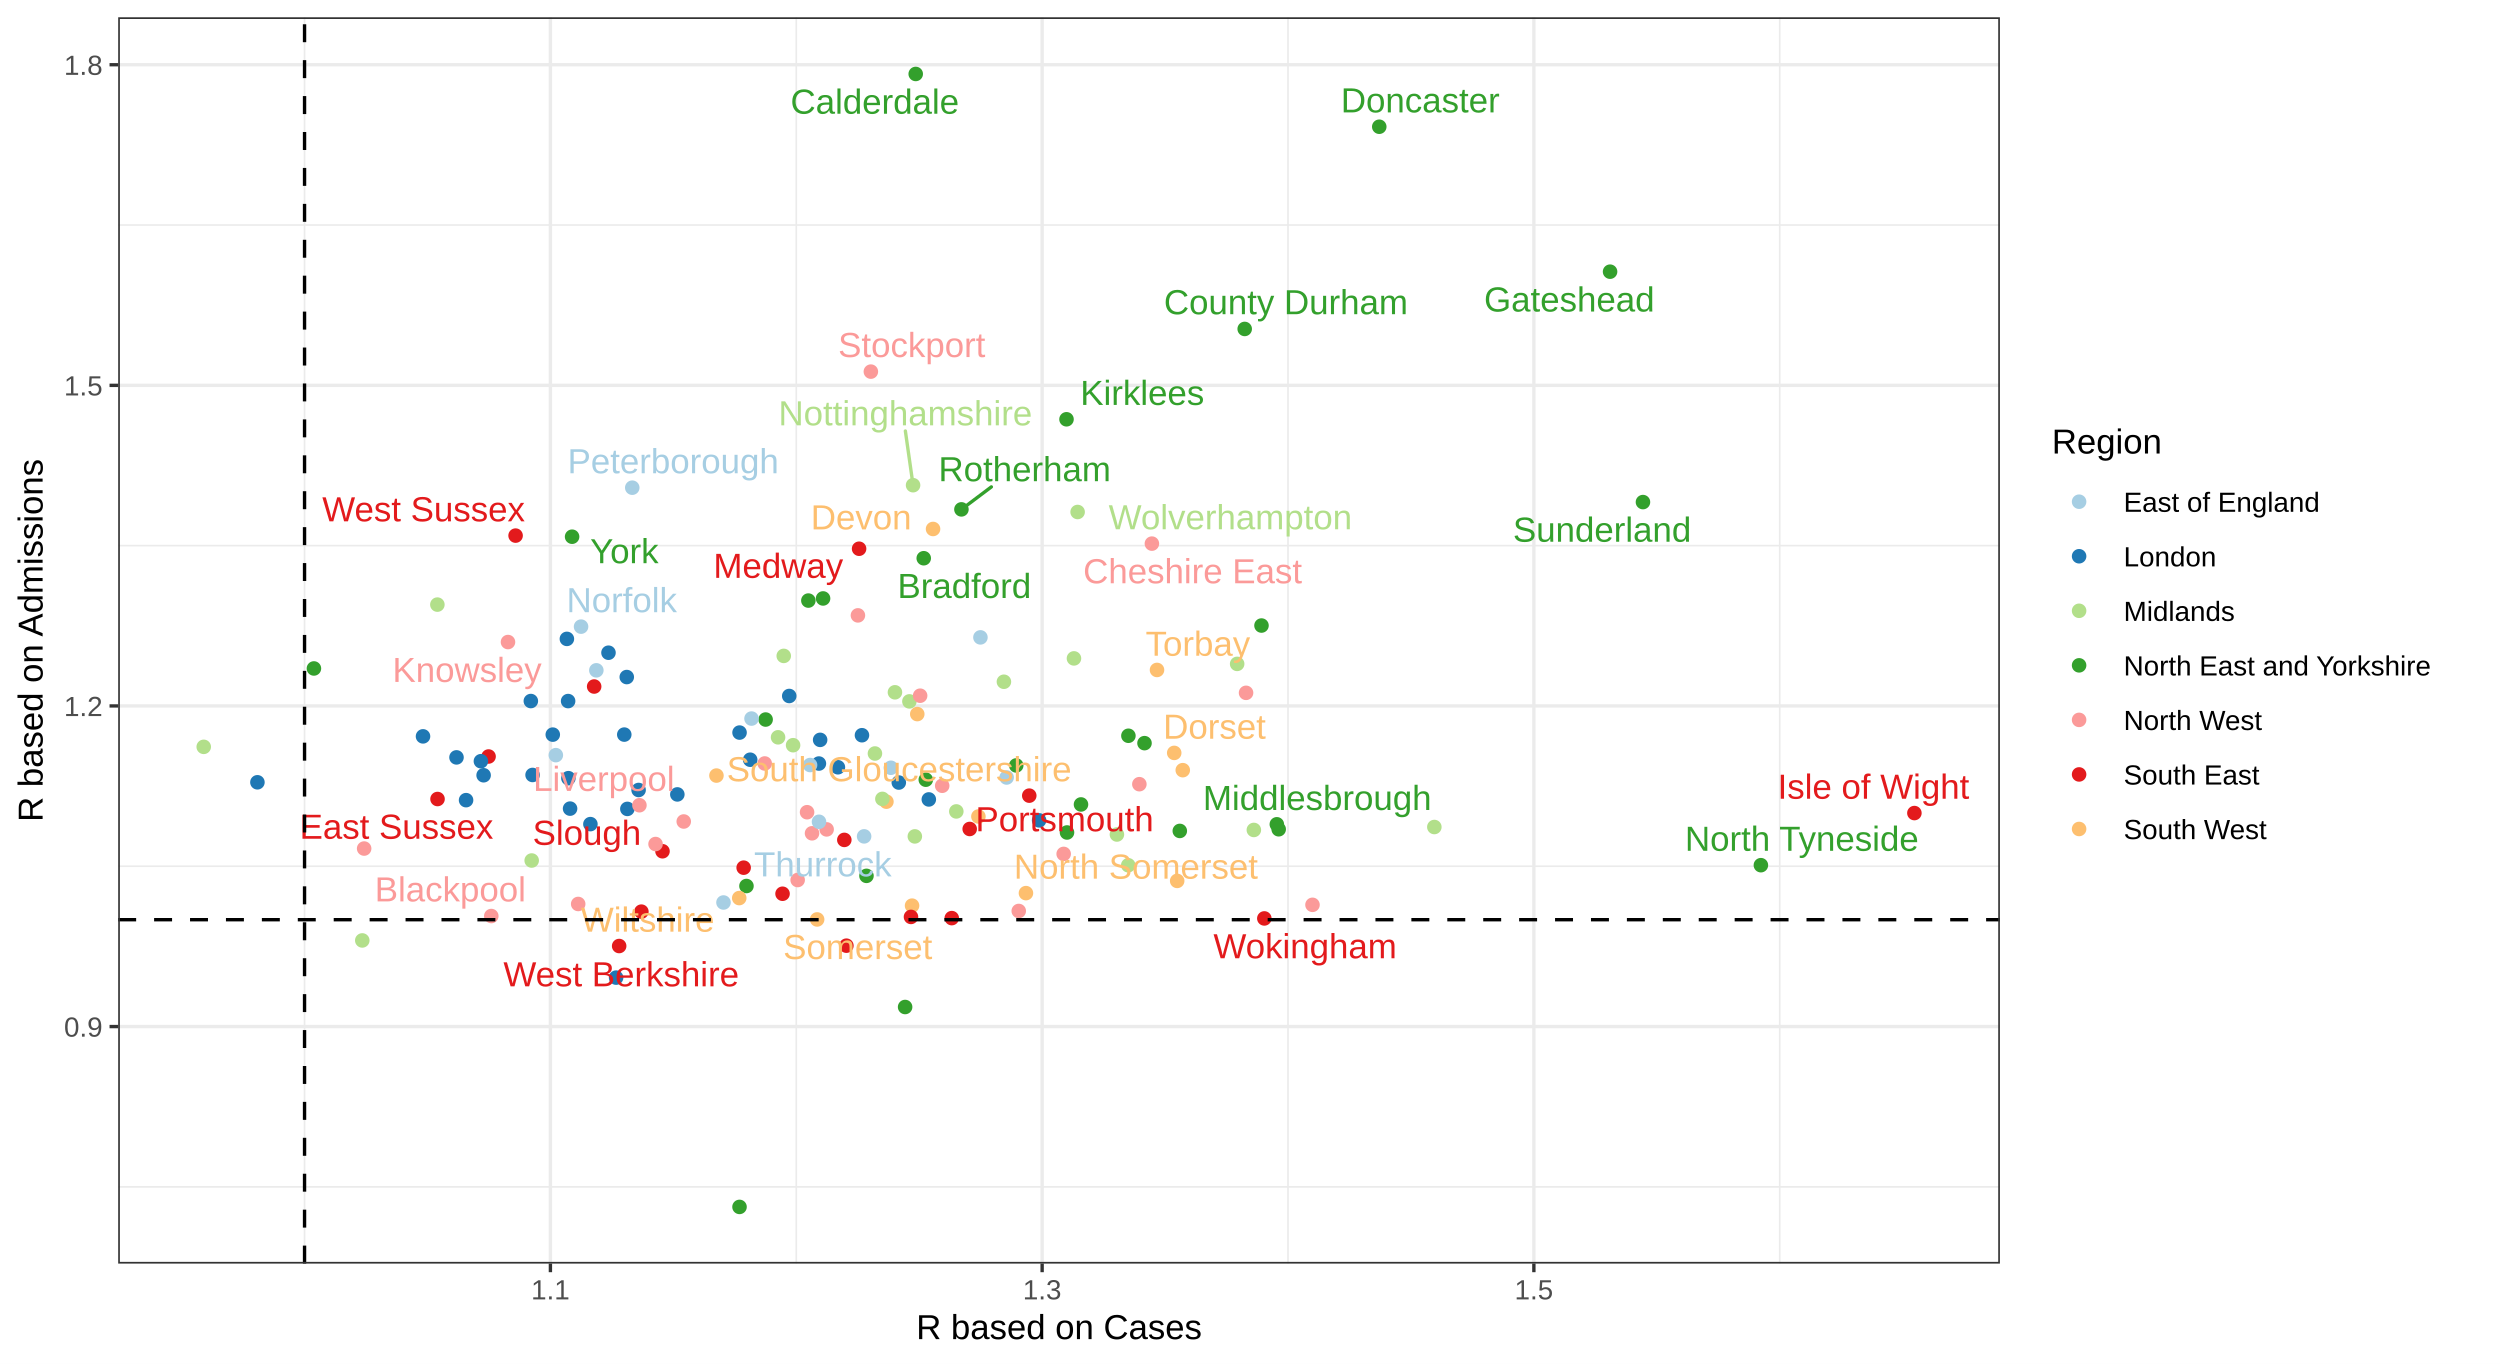
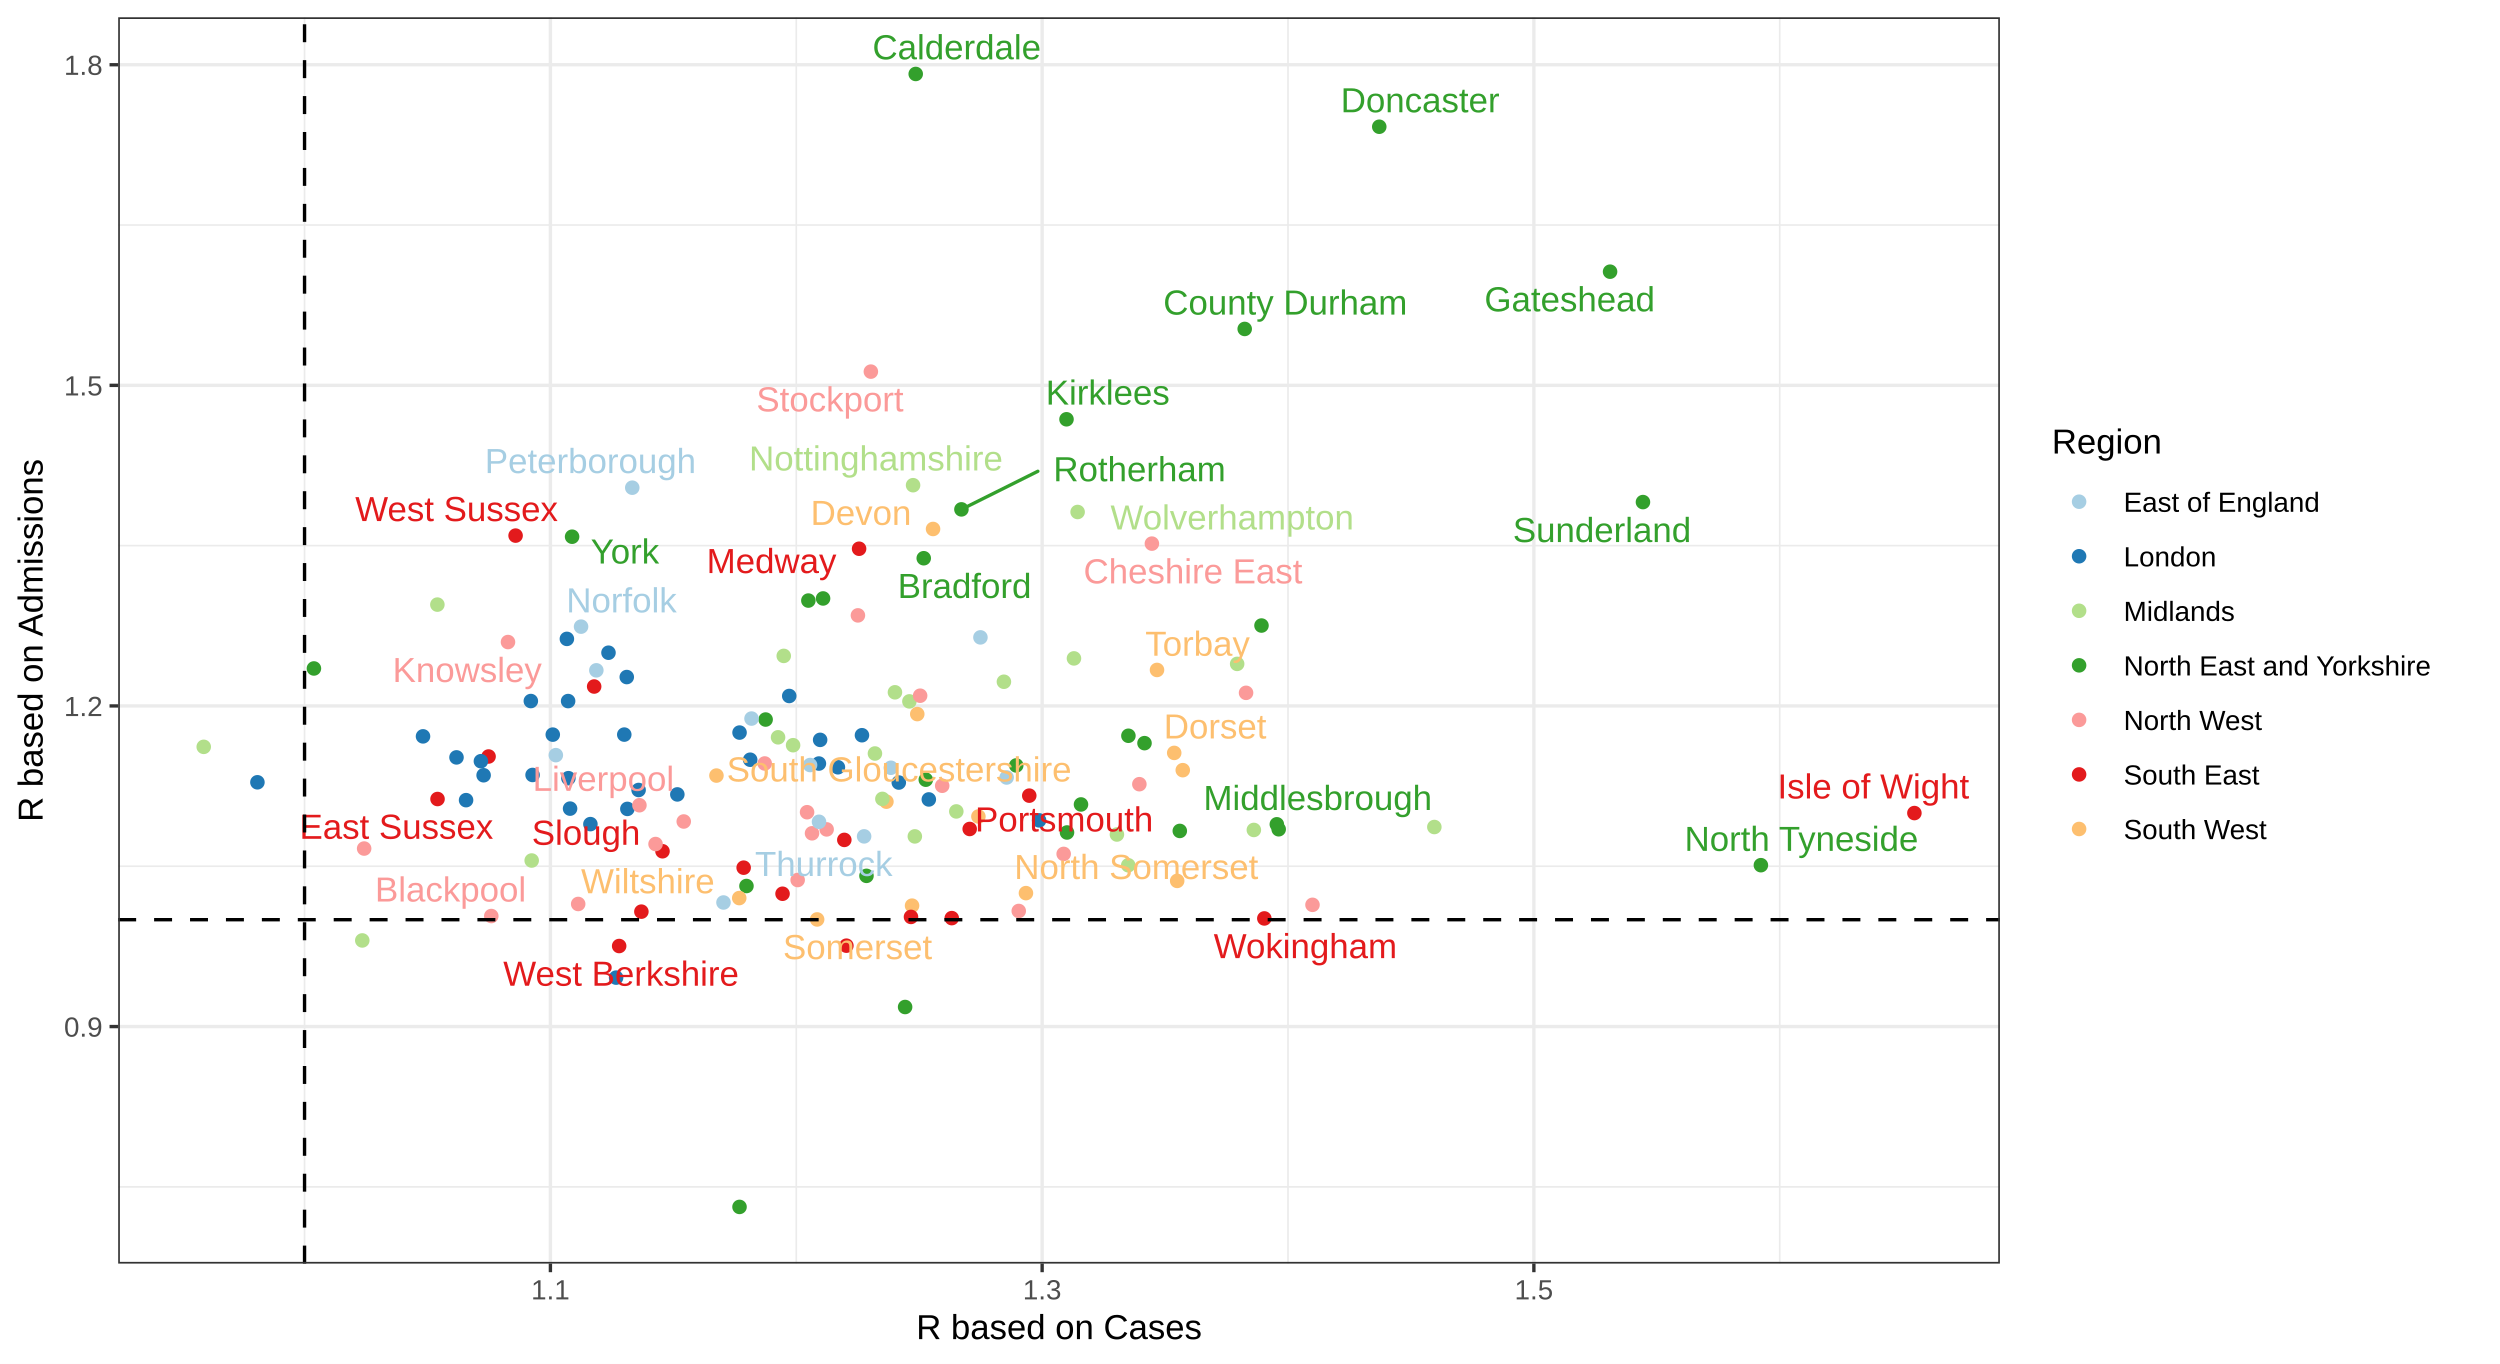
<svg xmlns="http://www.w3.org/2000/svg" class="svglite" width="792.00pt" height="432.00pt" viewBox="0 0 792.00 432.00">
  <defs>
    <style type="text/css">
    .svglite line, .svglite polyline, .svglite polygon, .svglite path, .svglite rect, .svglite circle {
      fill: none;
      stroke: #000000;
      stroke-linecap: round;
      stroke-linejoin: round;
      stroke-miterlimit: 10.00;
    }
    .svglite text {
      white-space: pre;
    }
  </style>
  </defs>
  <rect width="100%" height="100%" style="stroke: none; fill: #FFFFFF;" />
  <defs>
    <clipPath id="cpMC4wMHw3OTIuMDB8MC4wMHw0MzIuMDA=">
      <rect x="0.00" y="0.00" width="792.00" height="432.00" />
    </clipPath>
  </defs>
  <g clip-path="url(#cpMC4wMHw3OTIuMDB8MC4wMHw0MzIuMDA=)">
    <rect x="-0" y="0.00" width="792.00" height="432.00" style="stroke-width: 1.07; stroke: #FFFFFF; fill: #FFFFFF;" />
  </g>
  <defs>
    <clipPath id="cpMzcuNDR8NjMzLjU4fDUuNDh8NDAwLjI5">
      <rect x="37.44" y="5.48" width="596.13" height="394.82" />
    </clipPath>
  </defs>
  <g clip-path="url(#cpMzcuNDR8NjMzLjU4fDUuNDh8NDAwLjI5)">
    <rect x="37.44" y="5.48" width="596.13" height="394.82" style="stroke-width: 1.07; stroke: none; fill: #FFFFFF;" />
    <polyline points="37.44,376.00 633.58,376.00 " style="stroke-width: 0.53; stroke: #EBEBEB; stroke-linecap: butt;" />
    <polyline points="37.44,274.43 633.58,274.43 " style="stroke-width: 0.53; stroke: #EBEBEB; stroke-linecap: butt;" />
    <polyline points="37.44,172.86 633.58,172.86 " style="stroke-width: 0.53; stroke: #EBEBEB; stroke-linecap: butt;" />
    <polyline points="37.44,71.29 633.58,71.29 " style="stroke-width: 0.53; stroke: #EBEBEB; stroke-linecap: butt;" />
    <polyline points="96.48,400.29 96.48,5.48 " style="stroke-width: 0.53; stroke: #EBEBEB; stroke-linecap: butt;" />
    <polyline points="252.26,400.29 252.26,5.48 " style="stroke-width: 0.53; stroke: #EBEBEB; stroke-linecap: butt;" />
    <polyline points="408.04,400.29 408.04,5.48 " style="stroke-width: 0.53; stroke: #EBEBEB; stroke-linecap: butt;" />
    <polyline points="563.82,400.29 563.82,5.48 " style="stroke-width: 0.53; stroke: #EBEBEB; stroke-linecap: butt;" />
    <polyline points="37.44,325.21 633.58,325.21 " style="stroke-width: 1.07; stroke: #EBEBEB; stroke-linecap: butt;" />
    <polyline points="37.44,223.64 633.58,223.64 " style="stroke-width: 1.07; stroke: #EBEBEB; stroke-linecap: butt;" />
    <polyline points="37.44,122.08 633.58,122.08 " style="stroke-width: 1.07; stroke: #EBEBEB; stroke-linecap: butt;" />
    <polyline points="37.44,20.51 633.58,20.51 " style="stroke-width: 1.07; stroke: #EBEBEB; stroke-linecap: butt;" />
    <polyline points="174.37,400.29 174.37,5.48 " style="stroke-width: 1.07; stroke: #EBEBEB; stroke-linecap: butt;" />
    <polyline points="330.15,400.29 330.15,5.48 " style="stroke-width: 1.07; stroke: #EBEBEB; stroke-linecap: butt;" />
    <polyline points="485.93,400.29 485.93,5.48 " style="stroke-width: 1.07; stroke: #EBEBEB; stroke-linecap: butt;" />
    <circle cx="175.12" cy="232.73" r="1.95" style="stroke-width: 0.71; stroke: #1F78B4; fill: #1F78B4;" />
    <circle cx="134.01" cy="233.28" r="1.95" style="stroke-width: 0.71; stroke: #1F78B4; fill: #1F78B4;" />
    <circle cx="234.28" cy="382.35" r="1.95" style="stroke-width: 0.71; stroke: #33A02C; fill: #33A02C;" />
    <circle cx="288.94" cy="286.91" r="1.95" style="stroke-width: 0.71; stroke: #FDBF6F; fill: #FDBF6F;" />
    <circle cx="310.60" cy="201.92" r="1.95" style="stroke-width: 0.71; stroke: #A6CEE3; fill: #A6CEE3;" />
    <circle cx="144.62" cy="239.94" r="1.95" style="stroke-width: 0.71; stroke: #1F78B4; fill: #1F78B4;" />
    <circle cx="353.84" cy="264.37" r="1.95" style="stroke-width: 0.71; stroke: #B2DF8A; fill: #B2DF8A;" />
    <circle cx="394.75" cy="219.49" r="1.95" style="stroke-width: 0.71; stroke: #FB9A99; fill: #FB9A99;" />
    <circle cx="155.64" cy="290.20" r="1.95" style="stroke-width: 0.71; stroke: #FB9A99; fill: #FB9A99;" />
    <circle cx="261.88" cy="262.75" r="1.95" style="stroke-width: 0.71; stroke: #FB9A99; fill: #FB9A99;" />
    <circle cx="325.02" cy="282.94" r="1.95" style="stroke-width: 0.71; stroke: #FDBF6F; fill: #FDBF6F;" />
    <circle cx="203.19" cy="288.81" r="1.95" style="stroke-width: 0.71; stroke: #E31A1C; fill: #E31A1C;" />
    <circle cx="292.64" cy="176.85" r="1.95" style="stroke-width: 0.71; stroke: #33A02C; fill: #33A02C;" />
    <circle cx="179.98" cy="222.10" r="1.95" style="stroke-width: 0.71; stroke: #1F78B4; fill: #1F78B4;" />
    <circle cx="188.23" cy="217.49" r="1.95" style="stroke-width: 0.71; stroke: #E31A1C; fill: #E31A1C;" />
    <circle cx="226.97" cy="245.70" r="1.95" style="stroke-width: 0.71; stroke: #FDBF6F; fill: #FDBF6F;" />
    <circle cx="187.04" cy="261.08" r="1.95" style="stroke-width: 0.71; stroke: #1F78B4; fill: #1F78B4;" />
    <circle cx="288.60" cy="290.48" r="1.95" style="stroke-width: 0.71; stroke: #E31A1C; fill: #E31A1C;" />
    <circle cx="252.70" cy="278.79" r="1.95" style="stroke-width: 0.71; stroke: #FB9A99; fill: #FB9A99;" />
    <circle cx="290.10" cy="23.43" r="1.95" style="stroke-width: 0.71; stroke: #33A02C; fill: #33A02C;" />
    <circle cx="188.92" cy="212.36" r="1.95" style="stroke-width: 0.71; stroke: #A6CEE3; fill: #A6CEE3;" />
    <circle cx="250.03" cy="220.49" r="1.95" style="stroke-width: 0.71; stroke: #1F78B4; fill: #1F78B4;" />
    <circle cx="176.09" cy="239.23" r="1.95" style="stroke-width: 0.71; stroke: #A6CEE3; fill: #A6CEE3;" />
    <circle cx="364.92" cy="172.22" r="1.95" style="stroke-width: 0.71; stroke: #FB9A99; fill: #FB9A99;" />
    <circle cx="216.61" cy="260.25" r="1.95" style="stroke-width: 0.71; stroke: #FB9A99; fill: #FB9A99;" />
    <circle cx="394.32" cy="104.21" r="1.95" style="stroke-width: 0.71; stroke: #33A02C; fill: #33A02C;" />
    <circle cx="288.10" cy="222.20" r="1.95" style="stroke-width: 0.71; stroke: #B2DF8A; fill: #B2DF8A;" />
    <circle cx="195.18" cy="309.71" r="1.95" style="stroke-width: 0.71; stroke: #1F78B4; fill: #1F78B4;" />
    <circle cx="274.50" cy="277.47" r="1.95" style="stroke-width: 0.71; stroke: #33A02C; fill: #33A02C;" />
    <circle cx="405.09" cy="262.71" r="1.95" style="stroke-width: 0.71; stroke: #33A02C; fill: #33A02C;" />
    <circle cx="289.82" cy="264.97" r="1.95" style="stroke-width: 0.71; stroke: #B2DF8A; fill: #B2DF8A;" />
    <circle cx="340.23" cy="208.58" r="1.95" style="stroke-width: 0.71; stroke: #B2DF8A; fill: #B2DF8A;" />
    <circle cx="295.59" cy="167.58" r="1.95" style="stroke-width: 0.71; stroke: #FDBF6F; fill: #FDBF6F;" />
    <circle cx="436.95" cy="40.15" r="1.95" style="stroke-width: 0.71; stroke: #33A02C; fill: #33A02C;" />
    <circle cx="371.99" cy="238.52" r="1.95" style="stroke-width: 0.71; stroke: #FDBF6F; fill: #FDBF6F;" />
    <circle cx="318.04" cy="215.98" r="1.95" style="stroke-width: 0.71; stroke: #B2DF8A; fill: #B2DF8A;" />
    <circle cx="234.29" cy="232.08" r="1.95" style="stroke-width: 0.71; stroke: #1F78B4; fill: #1F78B4;" />
    <circle cx="260.75" cy="189.59" r="1.95" style="stroke-width: 0.71; stroke: #33A02C; fill: #33A02C;" />
    <circle cx="138.61" cy="253.13" r="1.95" style="stroke-width: 0.71; stroke: #E31A1C; fill: #E31A1C;" />
    <circle cx="180.60" cy="256.17" r="1.95" style="stroke-width: 0.71; stroke: #1F78B4; fill: #1F78B4;" />
    <circle cx="229.20" cy="285.91" r="1.95" style="stroke-width: 0.71; stroke: #A6CEE3; fill: #A6CEE3;" />
    <circle cx="510.07" cy="86.07" r="1.95" style="stroke-width: 0.71; stroke: #33A02C; fill: #33A02C;" />
    <circle cx="309.96" cy="258.66" r="1.95" style="stroke-width: 0.71; stroke: #FDBF6F; fill: #FDBF6F;" />
    <circle cx="259.43" cy="241.89" r="1.95" style="stroke-width: 0.71; stroke: #1F78B4; fill: #1F78B4;" />
    <circle cx="242.27" cy="241.87" r="1.95" style="stroke-width: 0.71; stroke: #FB9A99; fill: #FB9A99;" />
    <circle cx="81.55" cy="247.83" r="1.95" style="stroke-width: 0.71; stroke: #1F78B4; fill: #1F78B4;" />
    <circle cx="268.14" cy="299.59" r="1.95" style="stroke-width: 0.71; stroke: #E31A1C; fill: #E31A1C;" />
    <circle cx="198.75" cy="256.26" r="1.95" style="stroke-width: 0.71; stroke: #1F78B4; fill: #1F78B4;" />
    <circle cx="168.17" cy="222.09" r="1.95" style="stroke-width: 0.71; stroke: #1F78B4; fill: #1F78B4;" />
    <circle cx="373.76" cy="263.24" r="1.95" style="stroke-width: 0.71; stroke: #33A02C; fill: #33A02C;" />
    <circle cx="197.77" cy="232.72" r="1.95" style="stroke-width: 0.71; stroke: #1F78B4; fill: #1F78B4;" />
    <circle cx="114.77" cy="297.93" r="1.95" style="stroke-width: 0.71; stroke: #B2DF8A; fill: #B2DF8A;" />
    <circle cx="256.63" cy="242.36" r="1.95" style="stroke-width: 0.71; stroke: #A6CEE3; fill: #A6CEE3;" />
    <circle cx="192.77" cy="206.78" r="1.95" style="stroke-width: 0.71; stroke: #1F78B4; fill: #1F78B4;" />
    <circle cx="179.59" cy="202.40" r="1.95" style="stroke-width: 0.71; stroke: #1F78B4; fill: #1F78B4;" />
    <circle cx="606.48" cy="257.58" r="1.95" style="stroke-width: 0.71; stroke: #E31A1C; fill: #E31A1C;" />
    <circle cx="198.56" cy="214.49" r="1.95" style="stroke-width: 0.71; stroke: #1F78B4; fill: #1F78B4;" />
    <circle cx="180.07" cy="246.53" r="1.95" style="stroke-width: 0.71; stroke: #1F78B4; fill: #1F78B4;" />
    <circle cx="154.78" cy="239.66" r="1.95" style="stroke-width: 0.71; stroke: #E31A1C; fill: #E31A1C;" />
    <circle cx="321.94" cy="242.49" r="1.95" style="stroke-width: 0.71; stroke: #33A02C; fill: #33A02C;" />
    <circle cx="202.31" cy="250.27" r="1.95" style="stroke-width: 0.71; stroke: #1F78B4; fill: #1F78B4;" />
    <circle cx="337.87" cy="132.83" r="1.95" style="stroke-width: 0.71; stroke: #33A02C; fill: #33A02C;" />
    <circle cx="160.93" cy="203.40" r="1.95" style="stroke-width: 0.71; stroke: #FB9A99; fill: #FB9A99;" />
    <circle cx="265.45" cy="243.07" r="1.95" style="stroke-width: 0.71; stroke: #1F78B4; fill: #1F78B4;" />
    <circle cx="257.25" cy="263.99" r="1.95" style="stroke-width: 0.71; stroke: #FB9A99; fill: #FB9A99;" />
    <circle cx="242.55" cy="227.95" r="1.95" style="stroke-width: 0.71; stroke: #33A02C; fill: #33A02C;" />
    <circle cx="277.18" cy="238.71" r="1.95" style="stroke-width: 0.71; stroke: #B2DF8A; fill: #B2DF8A;" />
    <circle cx="251.25" cy="236.08" r="1.95" style="stroke-width: 0.71; stroke: #B2DF8A; fill: #B2DF8A;" />
    <circle cx="259.82" cy="234.39" r="1.95" style="stroke-width: 0.71; stroke: #1F78B4; fill: #1F78B4;" />
    <circle cx="138.56" cy="191.54" r="1.95" style="stroke-width: 0.71; stroke: #B2DF8A; fill: #B2DF8A;" />
    <circle cx="202.57" cy="255.10" r="1.95" style="stroke-width: 0.71; stroke: #FB9A99; fill: #FB9A99;" />
    <circle cx="238.08" cy="227.64" r="1.95" style="stroke-width: 0.71; stroke: #A6CEE3; fill: #A6CEE3;" />
    <circle cx="360.95" cy="248.43" r="1.95" style="stroke-width: 0.71; stroke: #FB9A99; fill: #FB9A99;" />
    <circle cx="272.16" cy="173.84" r="1.95" style="stroke-width: 0.71; stroke: #E31A1C; fill: #E31A1C;" />
    <circle cx="168.72" cy="245.51" r="1.95" style="stroke-width: 0.71; stroke: #1F78B4; fill: #1F78B4;" />
    <circle cx="404.50" cy="261.14" r="1.95" style="stroke-width: 0.71; stroke: #33A02C; fill: #33A02C;" />
    <circle cx="282.23" cy="243.23" r="1.95" style="stroke-width: 0.71; stroke: #A6CEE3; fill: #A6CEE3;" />
    <circle cx="286.74" cy="319.02" r="1.95" style="stroke-width: 0.71; stroke: #33A02C; fill: #33A02C;" />
    <circle cx="214.58" cy="251.67" r="1.95" style="stroke-width: 0.71; stroke: #1F78B4; fill: #1F78B4;" />
    <circle cx="184.08" cy="198.52" r="1.95" style="stroke-width: 0.71; stroke: #A6CEE3; fill: #A6CEE3;" />
    <circle cx="293.29" cy="247.01" r="1.95" style="stroke-width: 0.71; stroke: #33A02C; fill: #33A02C;" />
    <circle cx="99.45" cy="211.77" r="1.95" style="stroke-width: 0.71; stroke: #33A02C; fill: #33A02C;" />
    <circle cx="372.93" cy="279.07" r="1.95" style="stroke-width: 0.71; stroke: #FDBF6F; fill: #FDBF6F;" />
    <circle cx="557.85" cy="274.09" r="1.95" style="stroke-width: 0.71; stroke: #33A02C; fill: #33A02C;" />
    <circle cx="256.09" cy="190.26" r="1.95" style="stroke-width: 0.71; stroke: #33A02C; fill: #33A02C;" />
    <circle cx="168.44" cy="272.61" r="1.95" style="stroke-width: 0.71; stroke: #B2DF8A; fill: #B2DF8A;" />
    <circle cx="338.03" cy="263.73" r="1.95" style="stroke-width: 0.71; stroke: #33A02C; fill: #33A02C;" />
    <circle cx="64.54" cy="236.60" r="1.95" style="stroke-width: 0.71; stroke: #B2DF8A; fill: #B2DF8A;" />
    <circle cx="289.26" cy="153.71" r="1.95" style="stroke-width: 0.71; stroke: #B2DF8A; fill: #B2DF8A;" />
    <circle cx="322.74" cy="288.60" r="1.95" style="stroke-width: 0.71; stroke: #FB9A99; fill: #FB9A99;" />
    <circle cx="307.20" cy="262.62" r="1.95" style="stroke-width: 0.71; stroke: #E31A1C; fill: #E31A1C;" />
    <circle cx="200.30" cy="154.50" r="1.95" style="stroke-width: 0.71; stroke: #A6CEE3; fill: #A6CEE3;" />
    <circle cx="290.59" cy="226.22" r="1.95" style="stroke-width: 0.71; stroke: #FDBF6F; fill: #FDBF6F;" />
    <circle cx="326.07" cy="252.06" r="1.95" style="stroke-width: 0.71; stroke: #E31A1C; fill: #E31A1C;" />
    <circle cx="301.52" cy="290.86" r="1.95" style="stroke-width: 0.71; stroke: #E31A1C; fill: #E31A1C;" />
    <circle cx="273.07" cy="232.92" r="1.95" style="stroke-width: 0.71; stroke: #1F78B4; fill: #1F78B4;" />
    <circle cx="236.48" cy="280.69" r="1.95" style="stroke-width: 0.71; stroke: #33A02C; fill: #33A02C;" />
    <circle cx="237.66" cy="240.68" r="1.95" style="stroke-width: 0.71; stroke: #1F78B4; fill: #1F78B4;" />
    <circle cx="415.80" cy="286.65" r="1.95" style="stroke-width: 0.71; stroke: #FB9A99; fill: #FB9A99;" />
    <circle cx="304.58" cy="161.37" r="1.95" style="stroke-width: 0.71; stroke: #33A02C; fill: #33A02C;" />
    <circle cx="183.17" cy="286.38" r="1.95" style="stroke-width: 0.71; stroke: #FB9A99; fill: #FB9A99;" />
    <circle cx="357.43" cy="274.11" r="1.95" style="stroke-width: 0.71; stroke: #B2DF8A; fill: #B2DF8A;" />
    <circle cx="115.36" cy="268.82" r="1.95" style="stroke-width: 0.71; stroke: #FB9A99; fill: #FB9A99;" />
    <circle cx="362.58" cy="235.43" r="1.95" style="stroke-width: 0.71; stroke: #33A02C; fill: #33A02C;" />
    <circle cx="283.52" cy="219.32" r="1.95" style="stroke-width: 0.71; stroke: #B2DF8A; fill: #B2DF8A;" />
    <circle cx="209.88" cy="269.68" r="1.95" style="stroke-width: 0.71; stroke: #E31A1C; fill: #E31A1C;" />
    <circle cx="397.22" cy="262.93" r="1.95" style="stroke-width: 0.71; stroke: #B2DF8A; fill: #B2DF8A;" />
    <circle cx="258.87" cy="291.28" r="1.95" style="stroke-width: 0.71; stroke: #FDBF6F; fill: #FDBF6F;" />
    <circle cx="280.82" cy="253.97" r="1.95" style="stroke-width: 0.71; stroke: #FDBF6F; fill: #FDBF6F;" />
    <circle cx="357.48" cy="233.09" r="1.95" style="stroke-width: 0.71; stroke: #33A02C; fill: #33A02C;" />
    <circle cx="247.91" cy="283.14" r="1.95" style="stroke-width: 0.71; stroke: #E31A1C; fill: #E31A1C;" />
    <circle cx="259.46" cy="260.34" r="1.95" style="stroke-width: 0.71; stroke: #A6CEE3; fill: #A6CEE3;" />
    <circle cx="284.74" cy="247.91" r="1.95" style="stroke-width: 0.71; stroke: #1F78B4; fill: #1F78B4;" />
    <circle cx="271.79" cy="194.95" r="1.95" style="stroke-width: 0.71; stroke: #FB9A99; fill: #FB9A99;" />
    <circle cx="279.54" cy="253.09" r="1.95" style="stroke-width: 0.71; stroke: #B2DF8A; fill: #B2DF8A;" />
    <circle cx="275.89" cy="117.73" r="1.95" style="stroke-width: 0.71; stroke: #FB9A99; fill: #FB9A99;" />
    <circle cx="399.64" cy="198.17" r="1.95" style="stroke-width: 0.71; stroke: #33A02C; fill: #33A02C;" />
    <circle cx="454.40" cy="262.00" r="1.95" style="stroke-width: 0.71; stroke: #B2DF8A; fill: #B2DF8A;" />
    <circle cx="318.90" cy="246.31" r="1.95" style="stroke-width: 0.71; stroke: #A6CEE3; fill: #A6CEE3;" />
    <circle cx="520.49" cy="159.06" r="1.95" style="stroke-width: 0.71; stroke: #33A02C; fill: #33A02C;" />
    <circle cx="267.48" cy="266.08" r="1.95" style="stroke-width: 0.71; stroke: #E31A1C; fill: #E31A1C;" />
    <circle cx="294.25" cy="253.26" r="1.95" style="stroke-width: 0.71; stroke: #1F78B4; fill: #1F78B4;" />
    <circle cx="374.70" cy="243.99" r="1.95" style="stroke-width: 0.71; stroke: #FDBF6F; fill: #FDBF6F;" />
    <circle cx="298.49" cy="248.93" r="1.95" style="stroke-width: 0.71; stroke: #FB9A99; fill: #FB9A99;" />
    <circle cx="246.49" cy="233.58" r="1.95" style="stroke-width: 0.71; stroke: #B2DF8A; fill: #B2DF8A;" />
    <circle cx="273.75" cy="264.96" r="1.95" style="stroke-width: 0.71; stroke: #A6CEE3; fill: #A6CEE3;" />
    <circle cx="366.54" cy="212.24" r="1.95" style="stroke-width: 0.71; stroke: #FDBF6F; fill: #FDBF6F;" />
    <circle cx="329.19" cy="259.89" r="1.95" style="stroke-width: 0.71; stroke: #1F78B4; fill: #1F78B4;" />
    <circle cx="255.68" cy="257.31" r="1.95" style="stroke-width: 0.71; stroke: #FB9A99; fill: #FB9A99;" />
    <circle cx="342.46" cy="254.85" r="1.95" style="stroke-width: 0.71; stroke: #33A02C; fill: #33A02C;" />
    <circle cx="391.93" cy="210.32" r="1.95" style="stroke-width: 0.71; stroke: #B2DF8A; fill: #B2DF8A;" />
    <circle cx="147.65" cy="253.49" r="1.95" style="stroke-width: 0.71; stroke: #1F78B4; fill: #1F78B4;" />
    <circle cx="152.35" cy="241.15" r="1.95" style="stroke-width: 0.71; stroke: #1F78B4; fill: #1F78B4;" />
    <circle cx="336.97" cy="270.52" r="1.95" style="stroke-width: 0.71; stroke: #FB9A99; fill: #FB9A99;" />
    <circle cx="248.29" cy="207.79" r="1.95" style="stroke-width: 0.71; stroke: #B2DF8A; fill: #B2DF8A;" />
    <circle cx="196.15" cy="299.70" r="1.95" style="stroke-width: 0.71; stroke: #E31A1C; fill: #E31A1C;" />
    <circle cx="163.34" cy="169.68" r="1.95" style="stroke-width: 0.71; stroke: #E31A1C; fill: #E31A1C;" />
    <circle cx="153.21" cy="245.60" r="1.95" style="stroke-width: 0.71; stroke: #1F78B4; fill: #1F78B4;" />
    <circle cx="207.68" cy="267.39" r="1.95" style="stroke-width: 0.71; stroke: #FB9A99; fill: #FB9A99;" />
    <circle cx="234.19" cy="284.51" r="1.95" style="stroke-width: 0.71; stroke: #FDBF6F; fill: #FDBF6F;" />
    <circle cx="235.59" cy="274.88" r="1.95" style="stroke-width: 0.71; stroke: #E31A1C; fill: #E31A1C;" />
    <circle cx="291.50" cy="220.40" r="1.95" style="stroke-width: 0.71; stroke: #FB9A99; fill: #FB9A99;" />
    <circle cx="400.54" cy="290.96" r="1.95" style="stroke-width: 0.71; stroke: #E31A1C; fill: #E31A1C;" />
    <circle cx="341.39" cy="162.20" r="1.95" style="stroke-width: 0.71; stroke: #B2DF8A; fill: #B2DF8A;" />
    <circle cx="302.96" cy="257.06" r="1.95" style="stroke-width: 0.71; stroke: #B2DF8A; fill: #B2DF8A;" />
    <circle cx="181.24" cy="170.03" r="1.95" style="stroke-width: 0.71; stroke: #33A02C; fill: #33A02C;" />
-     <line x1="286.82" y1="136.54" x2="289.13" y2="152.79" style="stroke-width: 1.07; stroke: #B2DF8A;" />
-     <line x1="314.06" y1="154.25" x2="305.51" y2="160.68" style="stroke-width: 1.07; stroke: #33A02C;" />
-     <text x="142.66" y="285.57" text-anchor="middle" style="font-size: 11.04px;fill: #FB9A99; font-family: &quot;Liberation Sans&quot;;" textLength="53.40px" lengthAdjust="spacingAndGlyphs">Blackpool</text>
-     <text x="305.50" y="189.44" text-anchor="middle" style="font-size: 11.04px;fill: #33A02C; font-family: &quot;Liberation Sans&quot;;" textLength="47.83px" lengthAdjust="spacingAndGlyphs">Bradford</text>
-     <text x="277.13" y="36.02" text-anchor="middle" style="font-size: 11.04px;fill: #33A02C; font-family: &quot;Liberation Sans&quot;;" textLength="59.28px" lengthAdjust="spacingAndGlyphs">Calderdale</text>
-     <text x="377.82" y="184.78" text-anchor="middle" style="font-size: 11.04px;fill: #FB9A99; font-family: &quot;Liberation Sans&quot;;" textLength="75.68px" lengthAdjust="spacingAndGlyphs">Cheshire East</text>
-     <text x="407.38" y="99.55" text-anchor="middle" style="font-size: 11.04px;fill: #33A02C; font-family: &quot;Liberation Sans&quot;;" textLength="87.12px" lengthAdjust="spacingAndGlyphs">County Durham</text>
-     <text x="272.81" y="167.70" text-anchor="middle" style="font-size: 11.04px;fill: #FDBF6F; font-family: &quot;Liberation Sans&quot;;" textLength="35.55px" lengthAdjust="spacingAndGlyphs">Devon</text>
-     <text x="449.94" y="35.60" text-anchor="middle" style="font-size: 11.04px;fill: #33A02C; font-family: &quot;Liberation Sans&quot;;" textLength="56.46px" lengthAdjust="spacingAndGlyphs">Doncaster</text>
-     <text x="384.76" y="234.02" text-anchor="middle" style="font-size: 11.04px;fill: #FDBF6F; font-family: &quot;Liberation Sans&quot;;" textLength="36.64px" lengthAdjust="spacingAndGlyphs">Dorset</text>
-     <text x="125.60" y="265.72" text-anchor="middle" style="font-size: 11.04px;fill: #E31A1C; font-family: &quot;Liberation Sans&quot;;" textLength="65.92px" lengthAdjust="spacingAndGlyphs">East Sussex</text>
-     <text x="497.15" y="98.69" text-anchor="middle" style="font-size: 11.04px;fill: #33A02C; font-family: &quot;Liberation Sans&quot;;" textLength="59.71px" lengthAdjust="spacingAndGlyphs">Gateshead</text>
-     <text x="593.50" y="253.04" text-anchor="middle" style="font-size: 11.04px;fill: #E31A1C; font-family: &quot;Liberation Sans&quot;;" textLength="68.54px" lengthAdjust="spacingAndGlyphs">Isle of Wight</text>
-     <text x="361.87" y="128.28" text-anchor="middle" style="font-size: 11.04px;fill: #33A02C; font-family: &quot;Liberation Sans&quot;;" textLength="43.62px" lengthAdjust="spacingAndGlyphs">Kirklees</text>
-     <text x="147.97" y="216.05" text-anchor="middle" style="font-size: 11.04px;fill: #FB9A99; font-family: &quot;Liberation Sans&quot;;" textLength="52.13px" lengthAdjust="spacingAndGlyphs">Knowsley</text>
-     <text x="191.29" y="250.57" text-anchor="middle" style="font-size: 11.04px;fill: #FB9A99; font-family: &quot;Liberation Sans&quot;;" textLength="50.63px" lengthAdjust="spacingAndGlyphs">Liverpool</text>
-     <text x="246.56" y="183.06" text-anchor="middle" style="font-size: 11.04px;fill: #E31A1C; font-family: &quot;Liberation Sans&quot;;" textLength="45.62px" lengthAdjust="spacingAndGlyphs">Medway</text>
-     <text x="417.30" y="256.60" text-anchor="middle" style="font-size: 11.04px;fill: #33A02C; font-family: &quot;Liberation Sans&quot;;" textLength="81.20px" lengthAdjust="spacingAndGlyphs">Middlesbrough</text>
-     <text x="196.96" y="193.94" text-anchor="middle" style="font-size: 11.04px;fill: #A6CEE3; font-family: &quot;Liberation Sans&quot;;" textLength="39.61px" lengthAdjust="spacingAndGlyphs">Norfolk</text>
-     <text x="359.86" y="278.37" text-anchor="middle" style="font-size: 11.04px;fill: #FDBF6F; font-family: &quot;Liberation Sans&quot;;" textLength="87.03px" lengthAdjust="spacingAndGlyphs">North Somerset</text>
-     <text x="570.82" y="269.53" text-anchor="middle" style="font-size: 11.04px;fill: #33A02C; font-family: &quot;Liberation Sans&quot;;" textLength="82.29px" lengthAdjust="spacingAndGlyphs">North Tyneside</text>
-     <text x="286.81" y="134.74" text-anchor="middle" style="font-size: 11.04px;fill: #B2DF8A; font-family: &quot;Liberation Sans&quot;;" textLength="92.09px" lengthAdjust="spacingAndGlyphs">Nottinghamshire</text>
-     <text x="213.26" y="149.93" text-anchor="middle" style="font-size: 11.04px;fill: #A6CEE3; font-family: &quot;Liberation Sans&quot;;" textLength="74.46px" lengthAdjust="spacingAndGlyphs">Peterborough</text>
-     <text x="337.26" y="263.34" text-anchor="middle" style="font-size: 11.04px;fill: #E31A1C; font-family: &quot;Liberation Sans&quot;;" textLength="63.41px" lengthAdjust="spacingAndGlyphs">Portsmouth</text>
-     <text x="324.62" y="152.45" text-anchor="middle" style="font-size: 11.04px;fill: #33A02C; font-family: &quot;Liberation Sans&quot;;" textLength="60.85px" lengthAdjust="spacingAndGlyphs">Rotherham</text>
-     <text x="185.93" y="267.65" text-anchor="middle" style="font-size: 11.04px;fill: #E31A1C; font-family: &quot;Liberation Sans&quot;;" textLength="37.79px" lengthAdjust="spacingAndGlyphs">Slough</text>
-     <text x="271.74" y="303.83" text-anchor="middle" style="font-size: 11.04px;fill: #FDBF6F; font-family: &quot;Liberation Sans&quot;;" textLength="52.68px" lengthAdjust="spacingAndGlyphs">Somerset</text>
-     <text x="284.85" y="247.50" text-anchor="middle" style="font-size: 11.04px;fill: #FDBF6F; font-family: &quot;Liberation Sans&quot;;" textLength="122.05px" lengthAdjust="spacingAndGlyphs">South Gloucestershire</text>
-     <text x="288.85" y="113.11" text-anchor="middle" style="font-size: 11.04px;fill: #FB9A99; font-family: &quot;Liberation Sans&quot;;" textLength="53.13px" lengthAdjust="spacingAndGlyphs">Stockport</text>
-     <text x="507.54" y="171.62" text-anchor="middle" style="font-size: 11.04px;fill: #33A02C; font-family: &quot;Liberation Sans&quot;;" textLength="63.12px" lengthAdjust="spacingAndGlyphs">Sunderland</text>
-     <text x="260.66" y="277.63" text-anchor="middle" style="font-size: 11.04px;fill: #A6CEE3; font-family: &quot;Liberation Sans&quot;;" textLength="48.55px" lengthAdjust="spacingAndGlyphs">Thurrock</text>
-     <text x="379.49" y="207.74" text-anchor="middle" style="font-size: 11.04px;fill: #FDBF6F; font-family: &quot;Liberation Sans&quot;;" textLength="36.44px" lengthAdjust="spacingAndGlyphs">Torbay</text>
-     <text x="196.80" y="312.46" text-anchor="middle" style="font-size: 11.04px;fill: #E31A1C; font-family: &quot;Liberation Sans&quot;;" textLength="82.79px" lengthAdjust="spacingAndGlyphs">West Berkshire</text>
-     <text x="134.19" y="165.15" text-anchor="middle" style="font-size: 11.04px;fill: #E31A1C; font-family: &quot;Liberation Sans&quot;;" textLength="69.24px" lengthAdjust="spacingAndGlyphs">West Sussex</text>
-     <text x="205.18" y="295.16" text-anchor="middle" style="font-size: 11.04px;fill: #FDBF6F; font-family: &quot;Liberation Sans&quot;;" textLength="48.01px" lengthAdjust="spacingAndGlyphs">Wiltshire</text>
-     <text x="413.46" y="303.58" text-anchor="middle" style="font-size: 11.04px;fill: #E31A1C; font-family: &quot;Liberation Sans&quot;;" textLength="64.94px" lengthAdjust="spacingAndGlyphs">Wokingham</text>
-     <text x="389.78" y="167.67" text-anchor="middle" style="font-size: 11.04px;fill: #B2DF8A; font-family: &quot;Liberation Sans&quot;;" textLength="87.29px" lengthAdjust="spacingAndGlyphs">Wolverhampton</text>
-     <text x="197.79" y="178.43" text-anchor="middle" style="font-size: 11.04px;fill: #33A02C; font-family: &quot;Liberation Sans&quot;;" textLength="22.95px" lengthAdjust="spacingAndGlyphs">York</text>
+     <line x1="328.79" y1="149.30" x2="305.70" y2="160.82" style="stroke-width: 1.07; stroke: #33A02C;" />
+     <text x="142.74" y="285.61" text-anchor="middle" style="font-size: 11.04px;fill: #FB9A99; font-family: &quot;Liberation Sans&quot;;" textLength="53.40px" lengthAdjust="spacingAndGlyphs">Blackpool</text>
+     <text x="305.57" y="189.44" text-anchor="middle" style="font-size: 11.04px;fill: #33A02C; font-family: &quot;Liberation Sans&quot;;" textLength="47.83px" lengthAdjust="spacingAndGlyphs">Bradford</text>
+     <text x="303.09" y="18.79" text-anchor="middle" style="font-size: 11.04px;fill: #33A02C; font-family: &quot;Liberation Sans&quot;;" textLength="59.28px" lengthAdjust="spacingAndGlyphs">Calderdale</text>
+     <text x="377.93" y="184.81" text-anchor="middle" style="font-size: 11.04px;fill: #FB9A99; font-family: &quot;Liberation Sans&quot;;" textLength="75.68px" lengthAdjust="spacingAndGlyphs">Cheshire East</text>
+     <text x="407.18" y="99.66" text-anchor="middle" style="font-size: 11.04px;fill: #33A02C; font-family: &quot;Liberation Sans&quot;;" textLength="87.12px" lengthAdjust="spacingAndGlyphs">County Durham</text>
+     <text x="272.76" y="166.29" text-anchor="middle" style="font-size: 11.04px;fill: #FDBF6F; font-family: &quot;Liberation Sans&quot;;" textLength="35.55px" lengthAdjust="spacingAndGlyphs">Devon</text>
+     <text x="449.90" y="35.57" text-anchor="middle" style="font-size: 11.04px;fill: #33A02C; font-family: &quot;Liberation Sans&quot;;" textLength="56.46px" lengthAdjust="spacingAndGlyphs">Doncaster</text>
+     <text x="384.95" y="233.95" text-anchor="middle" style="font-size: 11.04px;fill: #FDBF6F; font-family: &quot;Liberation Sans&quot;;" textLength="36.64px" lengthAdjust="spacingAndGlyphs">Dorset</text>
+     <text x="125.57" y="265.73" text-anchor="middle" style="font-size: 11.04px;fill: #E31A1C; font-family: &quot;Liberation Sans&quot;;" textLength="65.92px" lengthAdjust="spacingAndGlyphs">East Sussex</text>
+     <text x="497.27" y="98.63" text-anchor="middle" style="font-size: 11.04px;fill: #33A02C; font-family: &quot;Liberation Sans&quot;;" textLength="59.71px" lengthAdjust="spacingAndGlyphs">Gateshead</text>
+     <text x="593.47" y="252.96" text-anchor="middle" style="font-size: 11.04px;fill: #E31A1C; font-family: &quot;Liberation Sans&quot;;" textLength="68.54px" lengthAdjust="spacingAndGlyphs">Isle of Wight</text>
+     <text x="350.94" y="128.19" text-anchor="middle" style="font-size: 11.04px;fill: #33A02C; font-family: &quot;Liberation Sans&quot;;" textLength="43.62px" lengthAdjust="spacingAndGlyphs">Kirklees</text>
+     <text x="148.01" y="216.06" text-anchor="middle" style="font-size: 11.04px;fill: #FB9A99; font-family: &quot;Liberation Sans&quot;;" textLength="52.13px" lengthAdjust="spacingAndGlyphs">Knowsley</text>
+     <text x="191.15" y="250.55" text-anchor="middle" style="font-size: 11.04px;fill: #FB9A99; font-family: &quot;Liberation Sans&quot;;" textLength="50.63px" lengthAdjust="spacingAndGlyphs">Liverpool</text>
+     <text x="244.42" y="181.55" text-anchor="middle" style="font-size: 11.04px;fill: #E31A1C; font-family: &quot;Liberation Sans&quot;;" textLength="45.62px" lengthAdjust="spacingAndGlyphs">Medway</text>
+     <text x="417.46" y="256.60" text-anchor="middle" style="font-size: 11.04px;fill: #33A02C; font-family: &quot;Liberation Sans&quot;;" textLength="81.20px" lengthAdjust="spacingAndGlyphs">Middlesbrough</text>
+     <text x="196.89" y="194.00" text-anchor="middle" style="font-size: 11.04px;fill: #A6CEE3; font-family: &quot;Liberation Sans&quot;;" textLength="39.61px" lengthAdjust="spacingAndGlyphs">Norfolk</text>
+     <text x="359.98" y="278.47" text-anchor="middle" style="font-size: 11.04px;fill: #FDBF6F; font-family: &quot;Liberation Sans&quot;;" textLength="87.03px" lengthAdjust="spacingAndGlyphs">North Somerset</text>
+     <text x="570.69" y="269.56" text-anchor="middle" style="font-size: 11.04px;fill: #33A02C; font-family: &quot;Liberation Sans&quot;;" textLength="82.29px" lengthAdjust="spacingAndGlyphs">North Tyneside</text>
+     <text x="277.50" y="149.05" text-anchor="middle" style="font-size: 11.04px;fill: #B2DF8A; font-family: &quot;Liberation Sans&quot;;" textLength="92.09px" lengthAdjust="spacingAndGlyphs">Nottinghamshire</text>
+     <text x="187.05" y="149.87" text-anchor="middle" style="font-size: 11.04px;fill: #A6CEE3; font-family: &quot;Liberation Sans&quot;;" textLength="74.46px" lengthAdjust="spacingAndGlyphs">Peterborough</text>
+     <text x="337.12" y="263.40" text-anchor="middle" style="font-size: 11.04px;fill: #E31A1C; font-family: &quot;Liberation Sans&quot;;" textLength="63.41px" lengthAdjust="spacingAndGlyphs">Portsmouth</text>
+     <text x="361.01" y="152.46" text-anchor="middle" style="font-size: 11.04px;fill: #33A02C; font-family: &quot;Liberation Sans&quot;;" textLength="60.85px" lengthAdjust="spacingAndGlyphs">Rotherham</text>
+     <text x="185.66" y="267.63" text-anchor="middle" style="font-size: 11.04px;fill: #E31A1C; font-family: &quot;Liberation Sans&quot;;" textLength="37.79px" lengthAdjust="spacingAndGlyphs">Slough</text>
+     <text x="271.68" y="303.85" text-anchor="middle" style="font-size: 11.04px;fill: #FDBF6F; font-family: &quot;Liberation Sans&quot;;" textLength="52.68px" lengthAdjust="spacingAndGlyphs">Somerset</text>
+     <text x="284.84" y="247.56" text-anchor="middle" style="font-size: 11.04px;fill: #FDBF6F; font-family: &quot;Liberation Sans&quot;;" textLength="122.05px" lengthAdjust="spacingAndGlyphs">South Gloucestershire</text>
+     <text x="262.94" y="130.33" text-anchor="middle" style="font-size: 11.04px;fill: #FB9A99; font-family: &quot;Liberation Sans&quot;;" textLength="53.13px" lengthAdjust="spacingAndGlyphs">Stockport</text>
+     <text x="507.51" y="171.73" text-anchor="middle" style="font-size: 11.04px;fill: #33A02C; font-family: &quot;Liberation Sans&quot;;" textLength="63.12px" lengthAdjust="spacingAndGlyphs">Sunderland</text>
+     <text x="260.96" y="277.51" text-anchor="middle" style="font-size: 11.04px;fill: #A6CEE3; font-family: &quot;Liberation Sans&quot;;" textLength="48.55px" lengthAdjust="spacingAndGlyphs">Thurrock</text>
+     <text x="379.39" y="207.74" text-anchor="middle" style="font-size: 11.04px;fill: #FDBF6F; font-family: &quot;Liberation Sans&quot;;" textLength="36.44px" lengthAdjust="spacingAndGlyphs">Torbay</text>
+     <text x="196.75" y="312.28" text-anchor="middle" style="font-size: 11.04px;fill: #E31A1C; font-family: &quot;Liberation Sans&quot;;" textLength="82.79px" lengthAdjust="spacingAndGlyphs">West Berkshire</text>
+     <text x="144.64" y="165.08" text-anchor="middle" style="font-size: 11.04px;fill: #E31A1C; font-family: &quot;Liberation Sans&quot;;" textLength="69.24px" lengthAdjust="spacingAndGlyphs">West Sussex</text>
+     <text x="205.23" y="282.98" text-anchor="middle" style="font-size: 11.04px;fill: #FDBF6F; font-family: &quot;Liberation Sans&quot;;" textLength="48.01px" lengthAdjust="spacingAndGlyphs">Wiltshire</text>
+     <text x="413.54" y="303.55" text-anchor="middle" style="font-size: 11.04px;fill: #E31A1C; font-family: &quot;Liberation Sans&quot;;" textLength="64.94px" lengthAdjust="spacingAndGlyphs">Wokingham</text>
+     <text x="390.35" y="167.74" text-anchor="middle" style="font-size: 11.04px;fill: #B2DF8A; font-family: &quot;Liberation Sans&quot;;" textLength="87.29px" lengthAdjust="spacingAndGlyphs">Wolverhampton</text>
+     <text x="197.97" y="178.52" text-anchor="middle" style="font-size: 11.04px;fill: #33A02C; font-family: &quot;Liberation Sans&quot;;" textLength="22.95px" lengthAdjust="spacingAndGlyphs">York</text>
    <line x1="96.48" y1="400.29" x2="96.48" y2="5.48" style="stroke-width: 1.07; stroke-dasharray: 5.69,5.69; stroke-linecap: butt;" />
    <line x1="37.44" y1="291.36" x2="633.58" y2="291.36" style="stroke-width: 1.07; stroke-dasharray: 5.69,5.69; stroke-linecap: butt;" />
    <rect x="37.44" y="5.48" width="596.13" height="394.82" style="stroke-width: 1.07; stroke: #333333;" />
  </g>
  <g clip-path="url(#cpMC4wMHw3OTIuMDB8MC4wMHw0MzIuMDA=)">
    <text x="32.51" y="328.42" text-anchor="end" style="font-size: 8.80px;fill: #4D4D4D; font-family: &quot;Liberation Sans&quot;;" textLength="13.98px" lengthAdjust="spacingAndGlyphs">0.9</text>
    <text x="32.51" y="226.85" text-anchor="end" style="font-size: 8.80px;fill: #4D4D4D; font-family: &quot;Liberation Sans&quot;;" textLength="13.98px" lengthAdjust="spacingAndGlyphs">1.2</text>
    <text x="32.51" y="125.28" text-anchor="end" style="font-size: 8.80px;fill: #4D4D4D; font-family: &quot;Liberation Sans&quot;;" textLength="13.98px" lengthAdjust="spacingAndGlyphs">1.5</text>
    <text x="32.51" y="23.72" text-anchor="end" style="font-size: 8.80px;fill: #4D4D4D; font-family: &quot;Liberation Sans&quot;;" textLength="13.98px" lengthAdjust="spacingAndGlyphs">1.8</text>
    <polyline points="34.70,325.21 37.44,325.21 " style="stroke-width: 1.07; stroke: #333333; stroke-linecap: butt;" />
    <polyline points="34.70,223.64 37.44,223.64 " style="stroke-width: 1.07; stroke: #333333; stroke-linecap: butt;" />
    <polyline points="34.70,122.08 37.44,122.08 " style="stroke-width: 1.07; stroke: #333333; stroke-linecap: butt;" />
    <polyline points="34.70,20.51 37.44,20.51 " style="stroke-width: 1.07; stroke: #333333; stroke-linecap: butt;" />
    <polyline points="174.37,403.03 174.37,400.29 " style="stroke-width: 1.07; stroke: #333333; stroke-linecap: butt;" />
    <polyline points="330.15,403.03 330.15,400.29 " style="stroke-width: 1.07; stroke: #333333; stroke-linecap: butt;" />
    <polyline points="485.93,403.03 485.93,400.29 " style="stroke-width: 1.07; stroke: #333333; stroke-linecap: butt;" />
    <text x="174.37" y="411.64" text-anchor="middle" style="font-size: 8.80px;fill: #4D4D4D; font-family: &quot;Liberation Sans&quot;;" textLength="13.98px" lengthAdjust="spacingAndGlyphs">1.1</text>
    <text x="330.15" y="411.64" text-anchor="middle" style="font-size: 8.80px;fill: #4D4D4D; font-family: &quot;Liberation Sans&quot;;" textLength="13.98px" lengthAdjust="spacingAndGlyphs">1.3</text>
    <text x="485.93" y="411.64" text-anchor="middle" style="font-size: 8.80px;fill: #4D4D4D; font-family: &quot;Liberation Sans&quot;;" textLength="13.98px" lengthAdjust="spacingAndGlyphs">1.5</text>
    <text x="335.51" y="424.23" text-anchor="middle" style="font-size: 11.00px; font-family: &quot;Liberation Sans&quot;;" textLength="97.70px" lengthAdjust="spacingAndGlyphs">R based on Cases</text>
    <text transform="translate(13.50,202.89) rotate(-90)" text-anchor="middle" style="font-size: 11.00px; font-family: &quot;Liberation Sans&quot;;" textLength="127.09px" lengthAdjust="spacingAndGlyphs">R based on Admissions</text>
    <rect x="644.54" y="129.03" width="141.98" height="147.71" style="stroke-width: 1.07; stroke: none; fill: #FFFFFF;" />
    <text x="650.02" y="143.68" style="font-size: 11.00px; font-family: &quot;Liberation Sans&quot;;" textLength="37.66px" lengthAdjust="spacingAndGlyphs">Region</text>
    <rect x="650.02" y="150.30" width="17.28" height="17.28" style="stroke-width: 1.07; stroke: none; fill: #FFFFFF;" />
    <circle cx="658.66" cy="158.94" r="1.95" style="stroke-width: 0.71; stroke: #A6CEE3; fill: #A6CEE3;" />
    <rect x="650.02" y="167.58" width="17.28" height="17.28" style="stroke-width: 1.07; stroke: none; fill: #FFFFFF;" />
    <circle cx="658.66" cy="176.22" r="1.95" style="stroke-width: 0.71; stroke: #1F78B4; fill: #1F78B4;" />
    <rect x="650.02" y="184.86" width="17.28" height="17.28" style="stroke-width: 1.07; stroke: none; fill: #FFFFFF;" />
    <circle cx="658.66" cy="193.50" r="1.95" style="stroke-width: 0.71; stroke: #B2DF8A; fill: #B2DF8A;" />
    <rect x="650.02" y="202.14" width="17.28" height="17.28" style="stroke-width: 1.07; stroke: none; fill: #FFFFFF;" />
    <circle cx="658.66" cy="210.78" r="1.95" style="stroke-width: 0.71; stroke: #33A02C; fill: #33A02C;" />
    <rect x="650.02" y="219.42" width="17.28" height="17.28" style="stroke-width: 1.07; stroke: none; fill: #FFFFFF;" />
    <circle cx="658.66" cy="228.06" r="1.95" style="stroke-width: 0.71; stroke: #FB9A99; fill: #FB9A99;" />
    <rect x="650.02" y="236.70" width="17.28" height="17.28" style="stroke-width: 1.07; stroke: none; fill: #FFFFFF;" />
    <circle cx="658.66" cy="245.34" r="1.95" style="stroke-width: 0.71; stroke: #E31A1C; fill: #E31A1C;" />
    <rect x="650.02" y="253.98" width="17.28" height="17.28" style="stroke-width: 1.07; stroke: none; fill: #FFFFFF;" />
    <circle cx="658.66" cy="262.62" r="1.95" style="stroke-width: 0.71; stroke: #FDBF6F; fill: #FDBF6F;" />
    <text x="672.77" y="162.15" style="font-size: 8.80px; font-family: &quot;Liberation Sans&quot;;" textLength="68.77px" lengthAdjust="spacingAndGlyphs">East of England</text>
    <text x="672.77" y="179.43" style="font-size: 8.80px; font-family: &quot;Liberation Sans&quot;;" textLength="32.26px" lengthAdjust="spacingAndGlyphs">London</text>
    <text x="672.77" y="196.71" style="font-size: 8.80px; font-family: &quot;Liberation Sans&quot;;" textLength="39.21px" lengthAdjust="spacingAndGlyphs">Midlands</text>
    <text x="672.77" y="213.99" style="font-size: 8.80px; font-family: &quot;Liberation Sans&quot;;" textLength="108.27px" lengthAdjust="spacingAndGlyphs">North East and Yorkshire</text>
    <text x="672.77" y="231.27" style="font-size: 8.80px; font-family: &quot;Liberation Sans&quot;;" textLength="49.02px" lengthAdjust="spacingAndGlyphs">North West</text>
    <text x="672.77" y="248.55" style="font-size: 8.80px; font-family: &quot;Liberation Sans&quot;;" textLength="47.35px" lengthAdjust="spacingAndGlyphs">South East</text>
    <text x="672.77" y="265.83" style="font-size: 8.80px; font-family: &quot;Liberation Sans&quot;;" textLength="49.99px" lengthAdjust="spacingAndGlyphs">South West</text>
  </g>
</svg>
